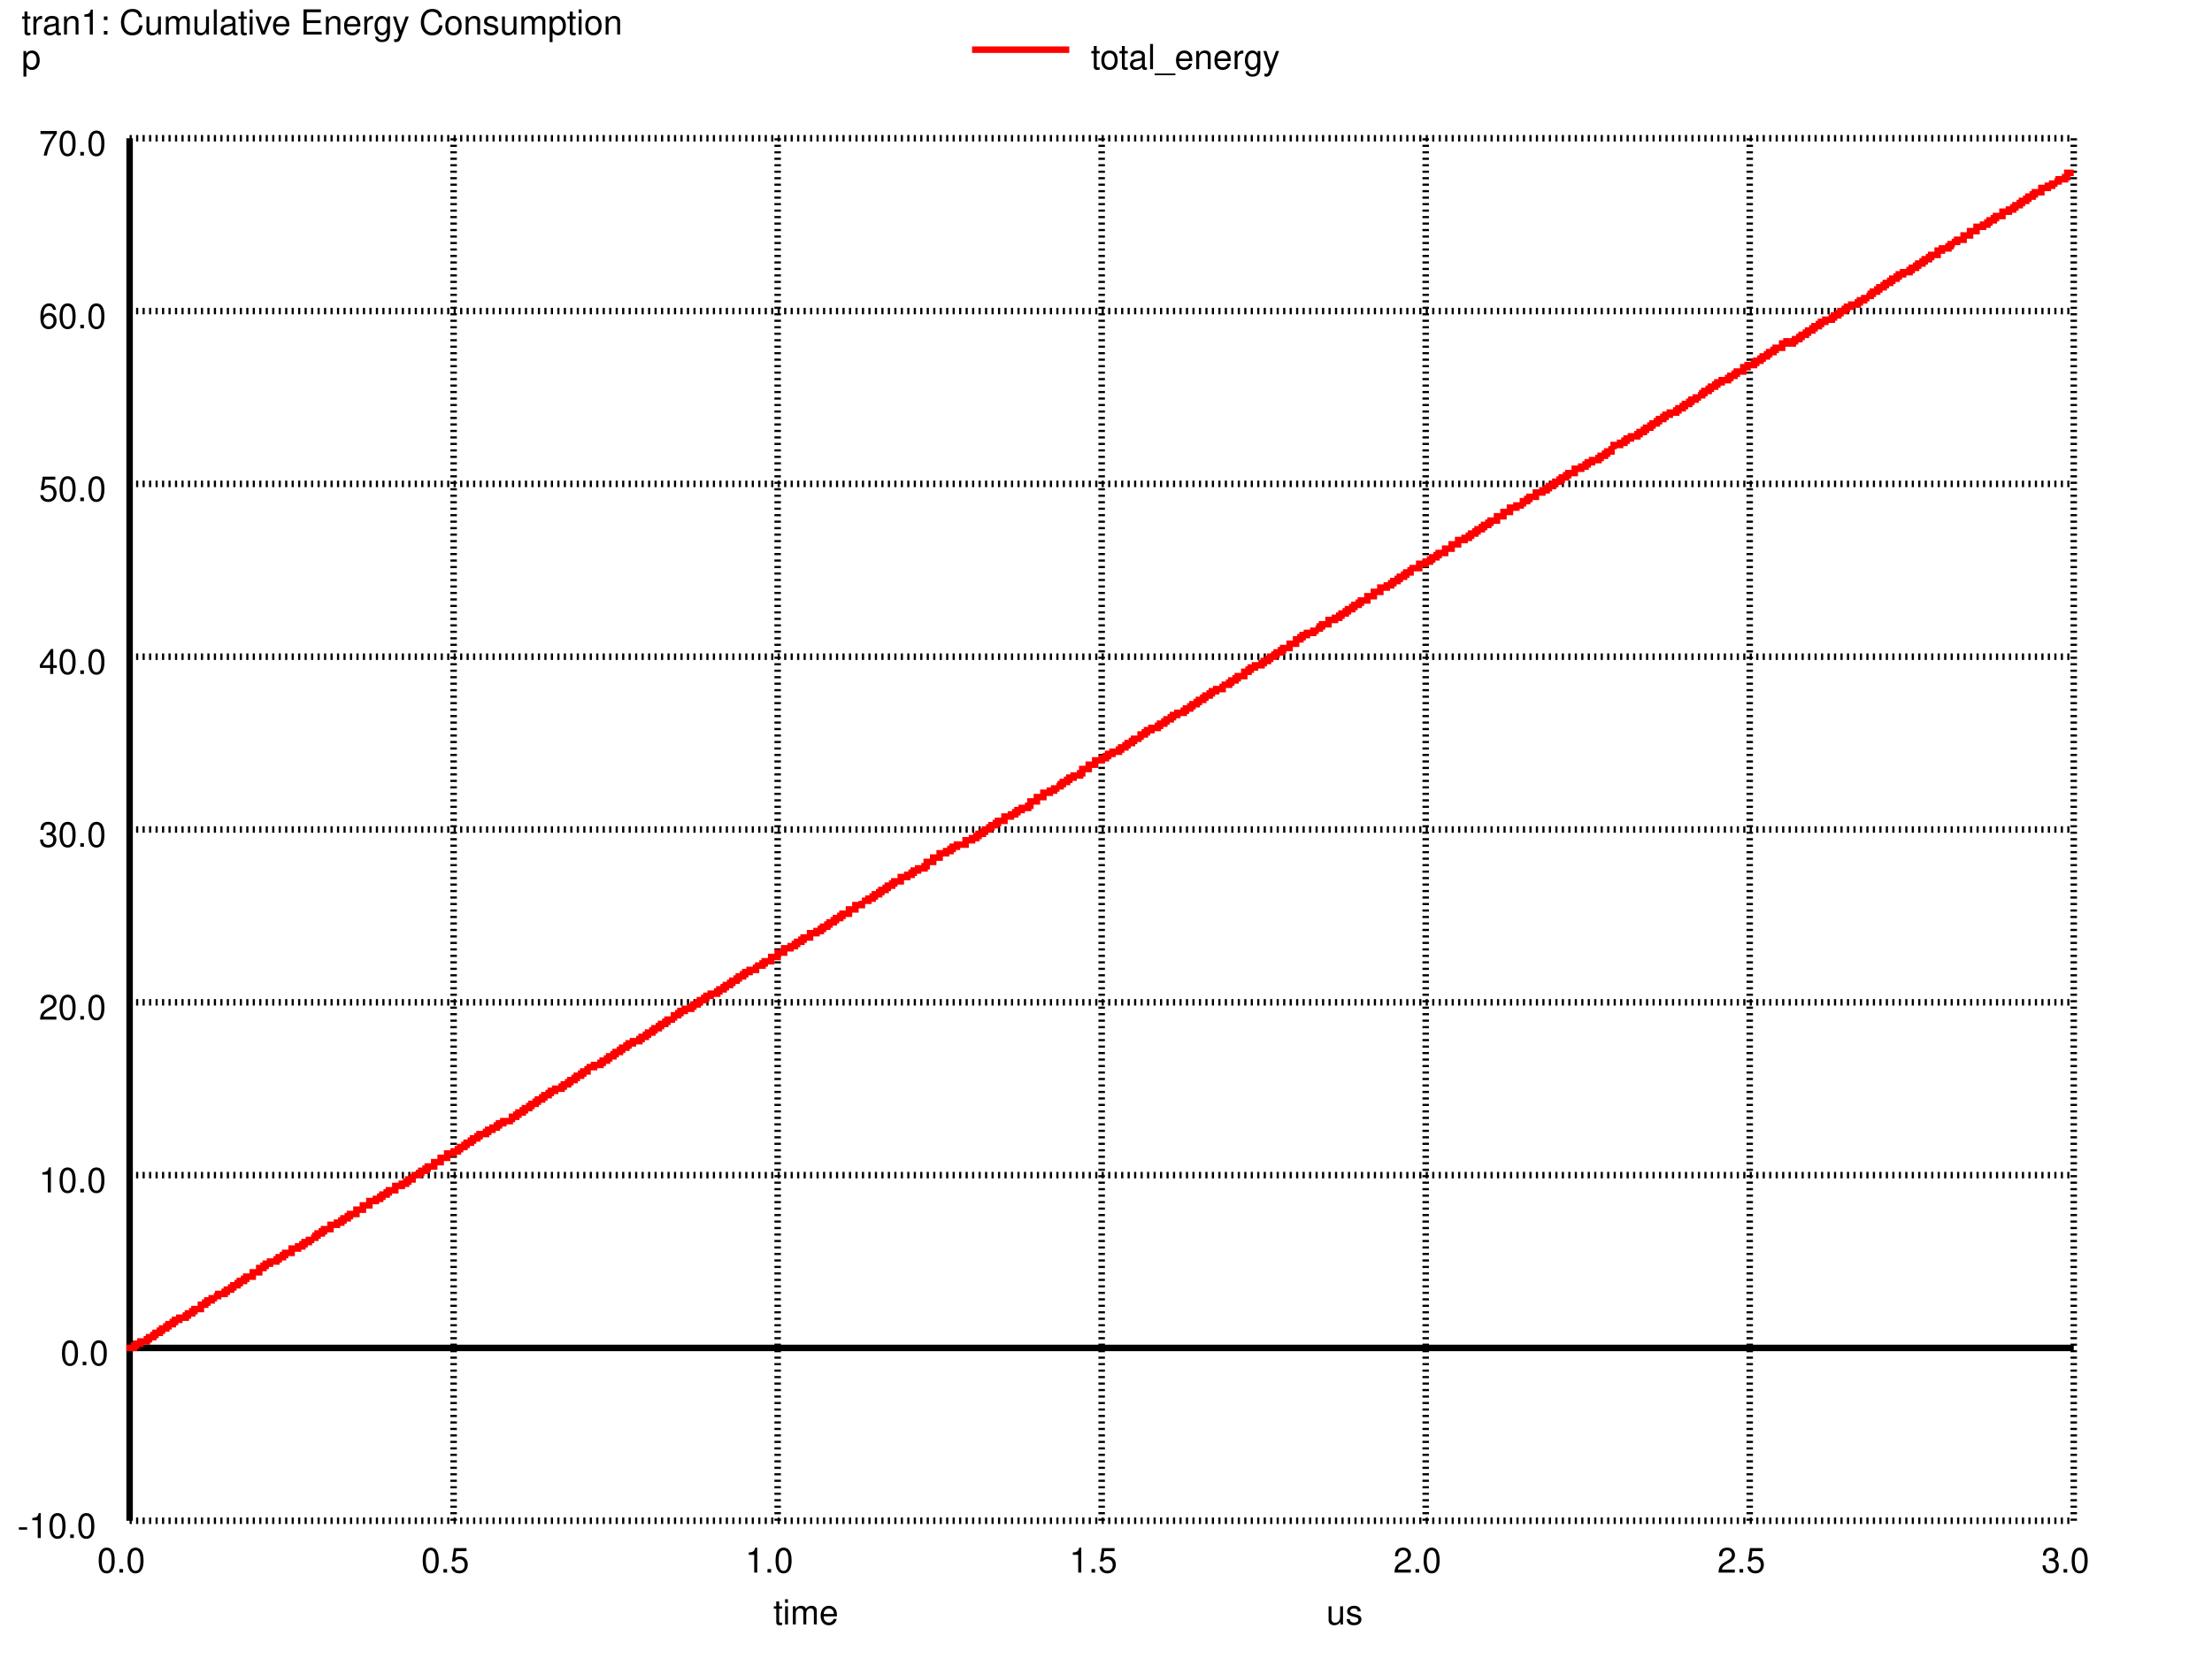
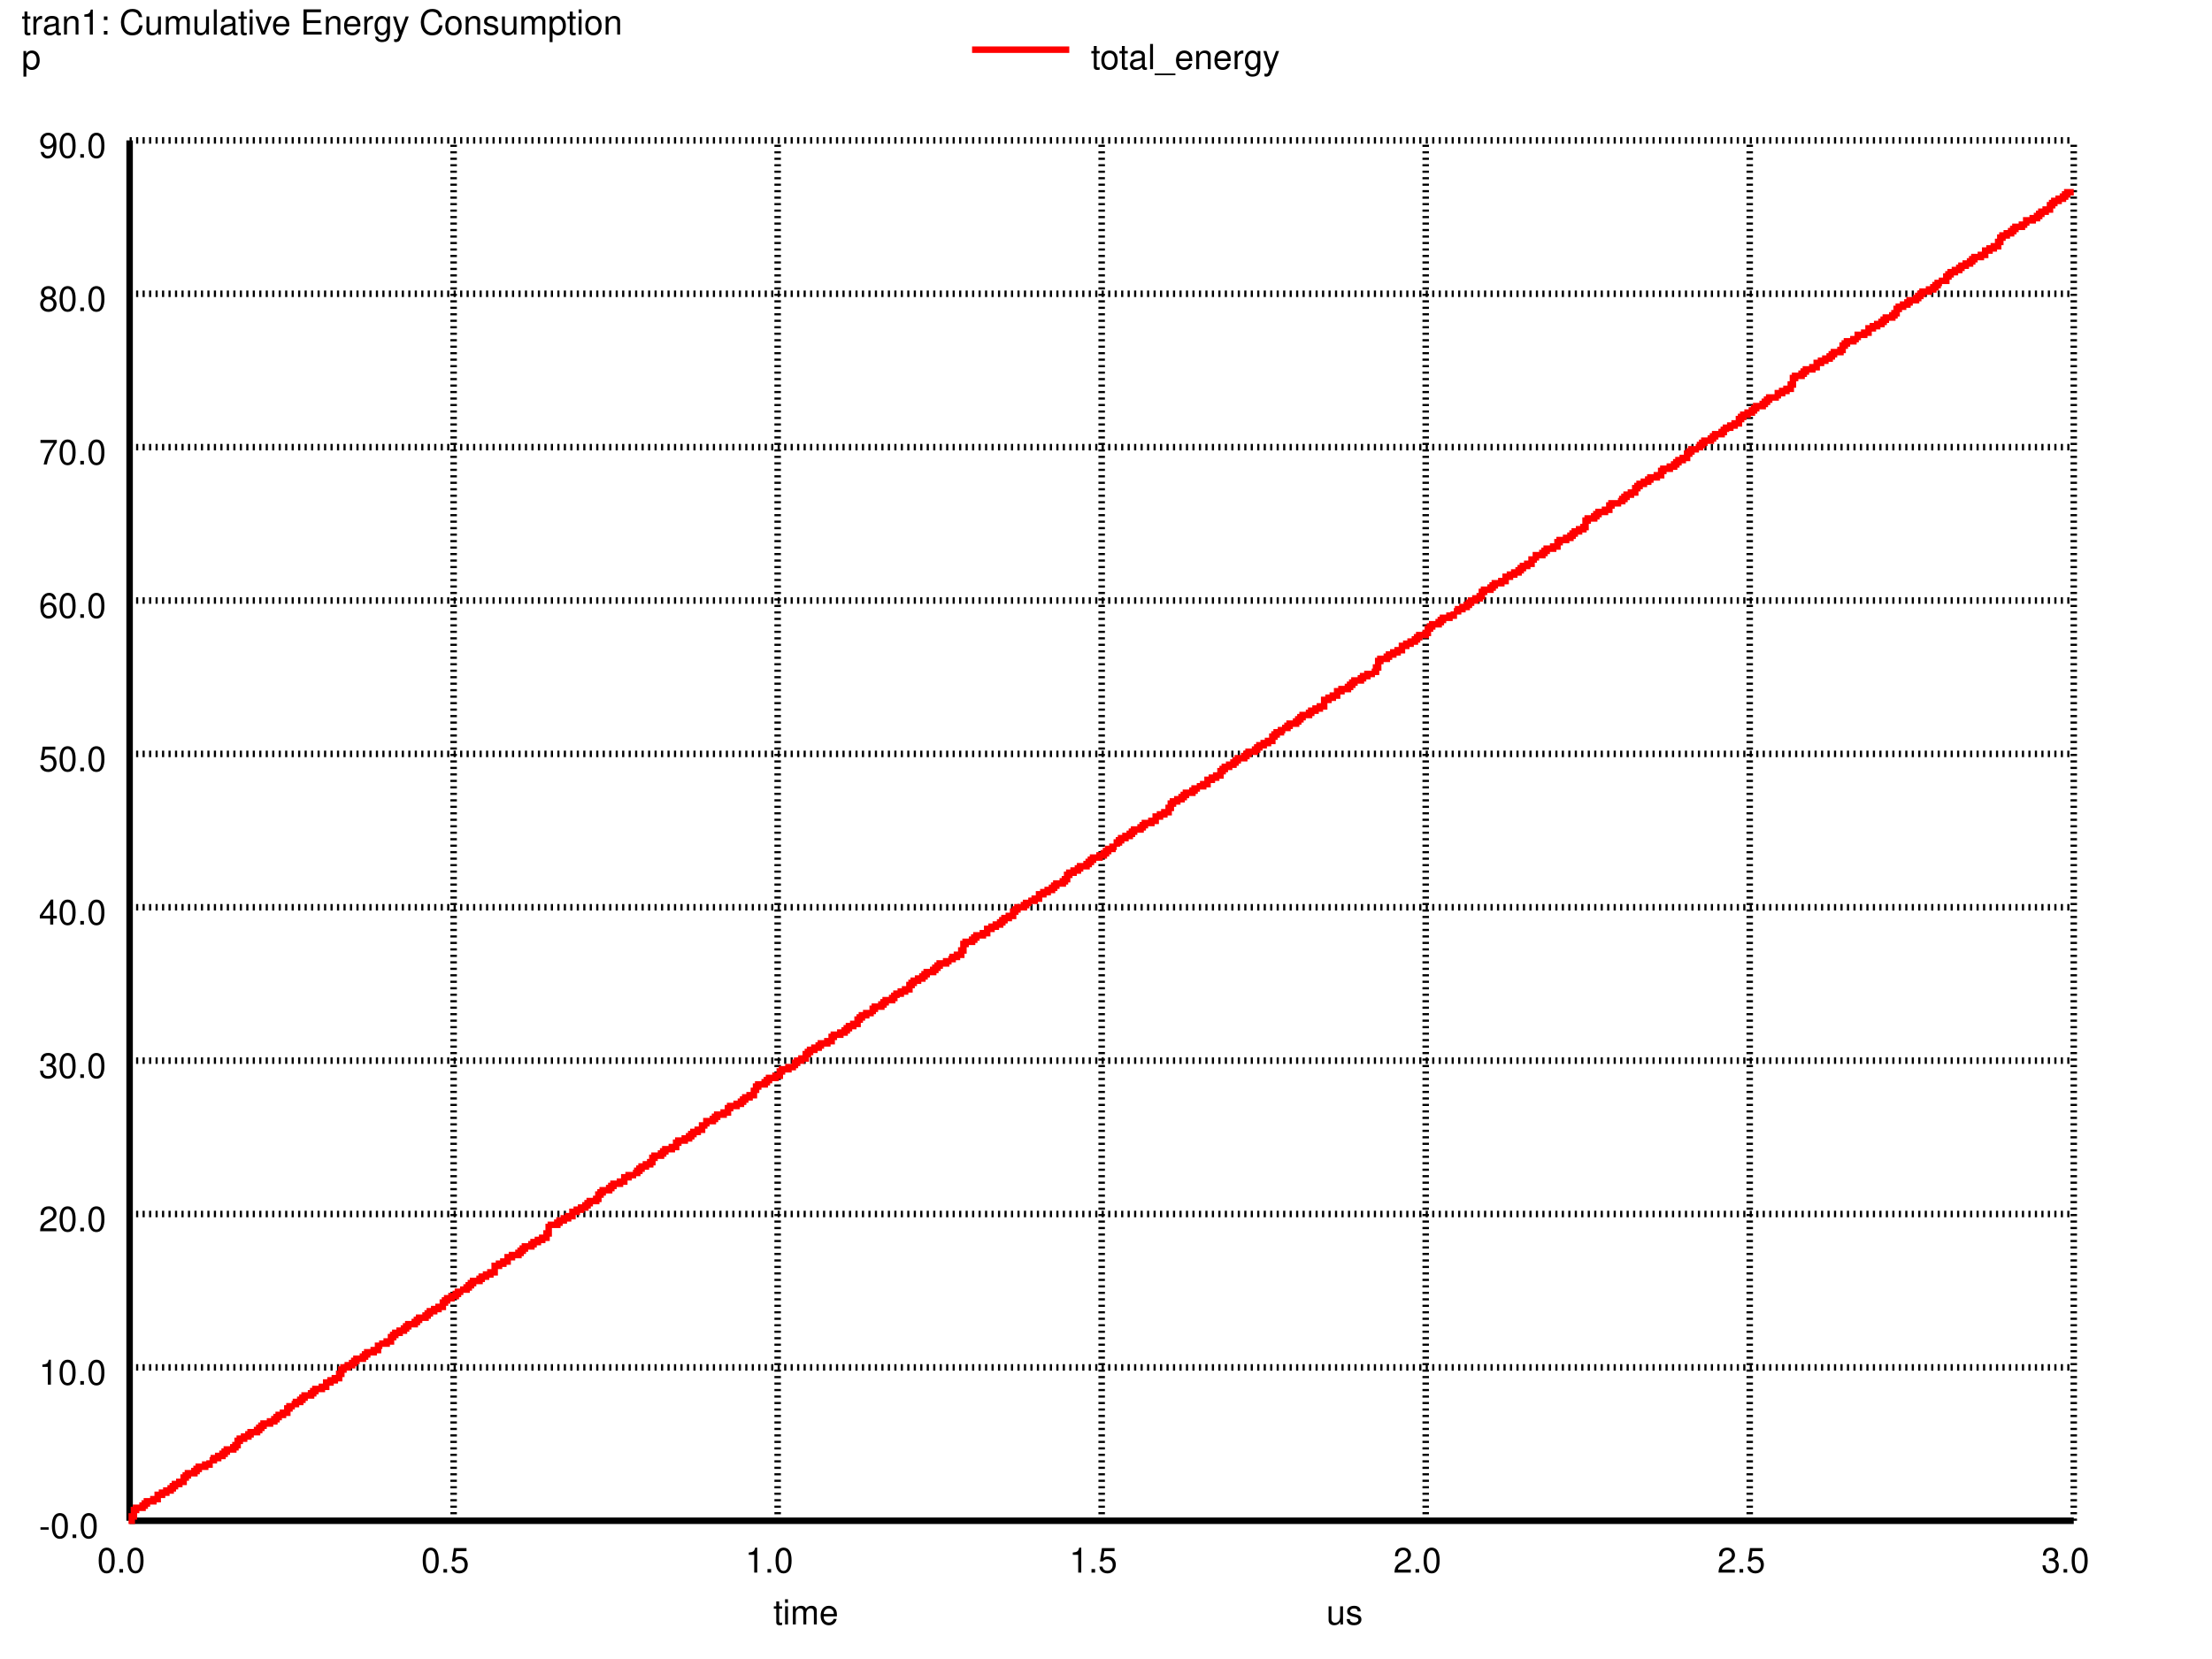
<svg xmlns="http://www.w3.org/2000/svg" version="1.1" width="100%" height="100%" viewBox="0 0 1024 768" style="fill: none; stroke-width: 3; font-family: Helvetica;  font: Helvetica; ">
  <rect x="0" y="0" width="1024" height="768" fill="white" stroke="none" />
  <text stroke="none" fill="black" font-size="16" x="358" y="752">
time
</text>
  <text stroke="none" fill="black" font-size="16" x="10" y="16">
tran1: Cumulative Energy Consumption
</text>
-   <path stroke="black" stroke-width="3" d="M60 704l0 -640" />
+   <path stroke="black" stroke-width="3" d="M60 704l0 -639" />
  <text stroke="none" fill="black" font-size="16" x="45" y="728">
0.0
</text>
-   <path stroke="black" stroke-width="3" stroke-dasharray="1,2" d="M210 704l0 -640" />
+   <path stroke="black" stroke-width="3" stroke-dasharray="1,2" d="M210 704l0 -639" />
  <text stroke="none" fill="black" font-size="16" x="195" y="728">
0.5
</text>
-   <path stroke="black" stroke-width="3" stroke-dasharray="1,2" d="M360 704l0 -640" />
+   <path stroke="black" stroke-width="3" stroke-dasharray="1,2" d="M360 704l0 -639" />
  <text stroke="none" fill="black" font-size="16" x="345" y="728">
1.0
</text>
-   <path stroke="black" stroke-width="3" stroke-dasharray="1,2" d="M510 704l0 -640" />
+   <path stroke="black" stroke-width="3" stroke-dasharray="1,2" d="M510 704l0 -639" />
  <text stroke="none" fill="black" font-size="16" x="495" y="728">
1.5
</text>
-   <path stroke="black" stroke-width="3" stroke-dasharray="1,2" d="M660 704l0 -640" />
+   <path stroke="black" stroke-width="3" stroke-dasharray="1,2" d="M660 704l0 -639" />
  <text stroke="none" fill="black" font-size="16" x="645" y="728">
2.0
</text>
-   <path stroke="black" stroke-width="3" stroke-dasharray="1,2" d="M810 704l0 -640" />
+   <path stroke="black" stroke-width="3" stroke-dasharray="1,2" d="M810 704l0 -639" />
  <text stroke="none" fill="black" font-size="16" x="795" y="728">
2.5
</text>
-   <path stroke="black" stroke-width="3" stroke-dasharray="1,2" d="M960 704l0 -640" />
+   <path stroke="black" stroke-width="3" stroke-dasharray="1,2" d="M960 704l0 -639" />
  <text stroke="none" fill="black" font-size="16" x="945" y="728">
3.0
</text>
  <text stroke="none" fill="black" font-size="16" x="614" y="752">
us
</text>
-   <path stroke="black" stroke-width="3" stroke-dasharray="1,2" d="M60 704l900 0" />
-   <text stroke="none" fill="black" font-size="16" x="8" y="712">
- -10.0
+   <path stroke="black" stroke-width="3" d="M60 704l900 0" />
+   <text stroke="none" fill="black" font-size="16" x="18" y="712">
+ -0.0
</text>
-   <path stroke="black" stroke-width="3" d="M60 624l900 0" />
-   <text stroke="none" fill="black" font-size="16" x="28" y="632">
- 0.0
- </text>
-   <path stroke="black" stroke-width="3" stroke-dasharray="1,2" d="M60 544l900 0" />
-   <text stroke="none" fill="black" font-size="16" x="18" y="552">
+   <path stroke="black" stroke-width="3" stroke-dasharray="1,2" d="M60 633l900 0" />
+   <text stroke="none" fill="black" font-size="16" x="18" y="641">
10.0
</text>
-   <path stroke="black" stroke-width="3" stroke-dasharray="1,2" d="M60 464l900 0" />
-   <text stroke="none" fill="black" font-size="16" x="18" y="472">
+   <path stroke="black" stroke-width="3" stroke-dasharray="1,2" d="M60 562l900 0" />
+   <text stroke="none" fill="black" font-size="16" x="18" y="570">
20.0
</text>
-   <path stroke="black" stroke-width="3" stroke-dasharray="1,2" d="M60 384l900 0" />
-   <text stroke="none" fill="black" font-size="16" x="18" y="392">
+   <path stroke="black" stroke-width="3" stroke-dasharray="1,2" d="M60 491l900 0" />
+   <text stroke="none" fill="black" font-size="16" x="18" y="499">
30.0
</text>
-   <path stroke="black" stroke-width="3" stroke-dasharray="1,2" d="M60 304l900 0" />
-   <text stroke="none" fill="black" font-size="16" x="18" y="312">
+   <path stroke="black" stroke-width="3" stroke-dasharray="1,2" d="M60 420l900 0" />
+   <text stroke="none" fill="black" font-size="16" x="18" y="428">
40.0
</text>
-   <path stroke="black" stroke-width="3" stroke-dasharray="1,2" d="M60 224l900 0" />
-   <text stroke="none" fill="black" font-size="16" x="18" y="232">
+   <path stroke="black" stroke-width="3" stroke-dasharray="1,2" d="M60 349l900 0" />
+   <text stroke="none" fill="black" font-size="16" x="18" y="357">
50.0
</text>
-   <path stroke="black" stroke-width="3" stroke-dasharray="1,2" d="M60 144l900 0" />
-   <text stroke="none" fill="black" font-size="16" x="18" y="152">
+   <path stroke="black" stroke-width="3" stroke-dasharray="1,2" d="M60 278l900 0" />
+   <text stroke="none" fill="black" font-size="16" x="18" y="286">
60.0
</text>
-   <path stroke="black" stroke-width="3" stroke-dasharray="1,2" d="M60 64l900 0" />
-   <text stroke="none" fill="black" font-size="16" x="18" y="72">
+   <path stroke="black" stroke-width="3" stroke-dasharray="1,2" d="M60 207l900 0" />
+   <text stroke="none" fill="black" font-size="16" x="18" y="215">
70.0
+ </text>
+   <path stroke="black" stroke-width="3" stroke-dasharray="1,2" d="M60 136l900 0" />
+   <text stroke="none" fill="black" font-size="16" x="18" y="144">
+ 80.0
+ </text>
+   <path stroke="black" stroke-width="3" stroke-dasharray="1,2" d="M60 65l900 0" />
+   <text stroke="none" fill="black" font-size="16" x="18" y="73">
+ 90.0
</text>
  <text stroke="none" fill="black" font-size="16" x="10" y="32">
p     
</text>
  <path stroke="red" d="M450 23l45 0" />
  <text stroke="none" fill="black" font-size="16" x="505" y="32">
total_energy
</text>
-   <path stroke="red" d="M60 625l0 -1 2 0 0 -1 1 0 0 -1 2 0 0 -1 3 0 0 -1 1 0 0 -1 2 0 0 -1 1 0 0 -1 2 0 0 -1 1 0 0 -1 2 0 0 -1 1 0 0 -1 2 0 0 -1 1 0 0 -1 2 0 0 -1 3 0 0 -1 1 0 0 -1 2 0 0 -1 1 0 0 -1 3 0 0 -2 2 0 0 -1 1 0 0 -1 2 0 0 -1 1 0 0 -1" />
-   <path stroke="red" d="M99 600l2 0 0 -1 3 0 0 -1 1 0 0 -1 2 0 0 -1 1 0 0 -1 2 0 0 -1 1 0 0 -1 2 0 0 -1 1 0 0 -1 3 0 0 -2 3 0 0 -2 2 0 0 -1 1 0 0 -1 2 0 0 -1 3 0 0 -1 1 0 0 -1 2 0 0 -1 1 0 0 -1 3 0 0 -2 3 0 0 -1 2 0 0 -1 1 0 0 -1 2 0 0 -1 1 0 0 -1" />
-   <path stroke="red" d="M144 573l2 0 0 -1 1 0 0 -1 2 0 0 -1 1 0 0 -1 3 0 0 -2 3 0 0 -1 2 0 0 -1 1 0 0 -1 2 0 0 -1 1 0 0 -1 3 0 0 -2 3 0 0 -2 3 0 0 -2 3 0 0 -1 2 0 0 -1 1 0 0 -1 2 0 0 -1 1 0 0 -1 3 0 0 -2 3 0 0 -1 2 0 0 -1 1 0 0 -1 2 0 0 -1 1 0" />
-   <path stroke="red" d="M192 545l0 -1 2 0 0 -1 1 0 0 -1 2 0 0 -1 1 0 0 -1 3 0 0 -2 3 0 0 -2 3 0 0 -2 3 0 0 -1 2 0 0 -1 1 0 0 -1 2 0 0 -1 1 0 0 -1 2 0 0 -1 1 0 0 -1 2 0 0 -1 1 0 0 -1 3 0 0 -1 1 0 0 -1 2 0 0 -1 2 0 0 -1 1 0 0 -1 2 0 0 -1 3 0 0 -1" />
-   <path stroke="red" d="M236 518l1 0 0 -1 2 0 0 -1 1 0 0 -1 2 0 0 -1 1 0 0 -1 2 0 0 -1 1 0 0 -1 2 0 0 -1 1 0 0 -1 2 0 0 -1 1 0 0 -1 2 0 0 -1 1 0 0 -1 2 0 0 -1 3 0 0 -1 1 0 0 -1 2 0 0 -1 1 0 0 -1 2 0 0 -1 1 0 0 -1 2 0 0 -1 1 0 0 -1 2 0 0 -1 1 0" />
-   <path stroke="red" d="M273 495l0 -1 2 0 0 -1 3 0 0 -1 1 0 0 -1 2 0 0 -1 1 0 0 -1 2 0 0 -1 1 0 0 -1 2 0 0 -1 1 0 0 -1 2 0 0 -1 1 0 0 -1 2 0 0 -1 3 0 0 -1 1 0 0 -1 2 0 0 -1 1 0 0 -1 2 0 0 -1 1 0 0 -1 2 0 0 -1 1 0 0 -1 2 0 0 -1 1 0 0 -1 2 0 0 -1" />
-   <path stroke="red" d="M311 471l1 0 0 -1 2 0 0 -1 1 0 0 -1 2 0 0 -1 3 0 0 -1 1 0 0 -1 2 0 0 -1 1 0 0 -1 2 0 0 -1 1 0 0 -1 2 0 0 -1 3 0 0 -1 1 0 0 -1 2 0 0 -1 1 0 0 -1 2 0 0 -1 1 0 0 -1 2 0 0 -1 1 0 0 -1 2 0 0 -1 1 0 0 -1 2 0 0 -1 3 0 0 -1 1 0" />
-   <path stroke="red" d="M351 448l0 -1 2 0 0 -1 1 0 0 -1 3 0 0 -2 3 0 0 -2 3 0 0 -2 3 0 0 -1 2 0 0 -1 1 0 0 -1 2 0 0 -1 1 0 0 -1 3 0 0 -2 3 0 0 -1 2 0 0 -1 1 0 0 -1 2 0 0 -1 1 0 0 -1 2 0 0 -1 1 0 0 -1 2 0 0 -1 1 0 0 -1 3 0 0 -2 3 0 0 -2 3 0 0 -2" />
-   <path stroke="red" d="M399 417l3 0 0 -1 2 0 0 -1 1 0 0 -1 2 0 0 -1 1 0 0 -1 2 0 0 -1 1 0 0 -1 2 0 0 -1 1 0 0 -1 3 0 0 -2 3 0 0 -1 2 0 0 -1 1 0 0 -1 2 0 0 -1 3 0 0 -1 1 0 0 -2 3 0 0 -2 3 0 0 -2 3 0 0 -1 2 0 0 -1 1 0 0 -1 2 0 0 -1 1 0M444 392l0 -1" />
-   <path stroke="red" d="M444 391l3 0 0 -2 3 0 0 -1 2 0 0 -1 1 0 0 -1 2 0 0 -1 1 0 0 -1 2 0 0 -1 1 0 0 -1 2 0 0 -1 1 0 0 -1 3 0 0 -2 3 0 0 -1 2 0 0 -1 1 0 0 -1 2 0 0 -1 1 0 0 -1M474 374l2 0 0 -1 1 0 0 -2 3 0 0 -2 3 0 0 -2 3 0 0 -1 2 0 0 -1 1 0 0 -1" />
-   <path stroke="red" d="M489 364l2 0 0 -1 1 0 0 -1 2 0 0 -1 1 0 0 -1 2 0 0 -1 1 0 0 -1M498 359l2 0 0 -1 1 0 0 -2 3 0 0 -2 3 0 0 -2 3 0 0 -1 2 0 0 -1 1 0 0 -1 2 0 0 -1 1 0 0 -1M516 348l2 0 0 -1 1 0 0 -1 2 0 0 -1 1 0 0 -1 2 0 0 -1 1 0 0 -1 2 0 0 -1" />
-   <path stroke="red" d="M527 341l1 0 0 -1 2 0 0 -1 1 0 0 -1 2 0 0 -1 3 0 0 -1 1 0 0 -1 2 0 0 -1 1 0 0 -1 2 0 0 -1 1 0 0 -1 2 0 0 -1 3 0 0 -1 1 0 0 -1 2 0 0 -1 1 0 0 -1 2 0 0 -1 1 0 0 -1 2 0 0 -1 1 0 0 -1 2 0 0 -1 1 0 0 -1 2 0 0 -1 3 0 0 -1 1 0" />
-   <path stroke="red" d="M567 318l0 -1 2 0 0 -1 1 0 0 -1 2 0 0 -1 1 0 0 -1 3 0 0 -2 2 0 0 -1 1 0 0 -1 2 0 0 -1 3 0 0 -1 1 0 0 -1 2 0 0 -1 1 0 0 -1 2 0 0 -1 1 0 0 -1 2 0 0 -1 1 0 0 -1 3 0 0 -2 3 0 0 -2 2 0 0 -1 1 0 0 -1 2 0 0 -1 3 0 0 -1 1 0 0 -1" />
-   <path stroke="red" d="M609 291l2 0 0 -1 1 0 0 -1 3 0 0 -2 3 0 0 -1 2 0 0 -1 1 0 0 -1 2 0 0 -1 1 0 0 -1 2 0 0 -1 1 0 0 -1 2 0 0 -1 1 0 0 -1 3 0 0 -2 3 0 0 -2 3 0 0 -2 3 0 0 -1 2 0 0 -1 1 0 0 -1 2 0 0 -1 1 0 0 -1 2 0 0 -1 1 0 0 -1 2 0 0 -1 1 0" />
-   <path stroke="red" d="M654 264l0 -1 3 0 0 -2 3 0 0 -1 2 0 0 -1 1 0 0 -1 2 0 0 -1 1 0 0 -1 3 0 0 -2 3 0 0 -2 3 0 0 -2 3 0 0 -1 2 0 0 -1 1 0 0 -1 2 0 0 -1 1 0 0 -1 2 0 0 -1 1 0 0 -1 2 0 0 -1 1 0 0 -1 3 0 0 -2 3 0 0 -2 3 0 0 -2 3 0 0 -1 2 0 0 -1" />
-   <path stroke="red" d="M704 233l1 0 0 -1 2 0 0 -1 1 0 0 -1 3 0 0 -2 3 0 0 -1 2 0 0 -1 1 0 0 -1 2 0 0 -1 1 0 0 -1 2 0 0 -1 1 0 0 -1 2 0 0 -1 1 0 0 -1 3 0 0 -2 3 0 0 -1 2 0 0 -1 1 0 0 -1 2 0 0 -1 3 0 0 -1 1 0 0 -1 2 0 0 -1 1 0 0 -1 2 0 0 -1 1 0" />
-   <path stroke="red" d="M747 208l0 -2 3 0 0 -1 2 0 0 -1 1 0 0 -1 2 0 0 -1 3 0 0 -1 1 0 0 -1 2 0 0 -1 1 0 0 -1 2 0 0 -1 1 0 0 -1 2 0 0 -1 1 0 0 -1 2 0 0 -1 1 0 0 -1 2 0 0 -1 3 0 0 -1 1 0 0 -1 2 0 0 -1 1 0 0 -1 2 0 0 -1 1 0 0 -1 2 0 0 -1 1 0 0 -1" />
-   <path stroke="red" d="M786 183l2 0 0 -1 1 0 0 -1 2 0 0 -1 1 0 0 -1 2 0 0 -1 1 0 0 -1 2 0 0 -1 3 0 0 -1 1 0 0 -1 2 0 0 -1 1 0 0 -1 3 0 0 -2 2 0 0 -1 3 0 0 -1 1 0 0 -1 2 0 0 -1 1 0 0 -1 2 0 0 -1 1 0 0 -1 2 0 0 -1 1 0 0 -1 3 0 0 -2 2 0 0 -1 1 0" />
-   <path stroke="red" d="M828 159l0 -1M828 159l2 0 0 -1 1 0 0 -1 2 0 0 -1 1 0 0 -1 2 0 0 -1 1 0 0 -1 2 0 0 -1 1 0 0 -1 2 0 0 -1 1 0 0 -1 2 0 0 -1 3 0 0 -1 1 0 0 -1 2 0 0 -1 1 0 0 -1 2 0 0 -1 1 0 0 -1 2 0 0 -1 3 0 0 -1 1 0 0 -1 2 0 0 -1 1 0 0 -1" />
-   <path stroke="red" d="M864 137l2 0 0 -1 1 0 0 -1 2 0 0 -1 1 0 0 -1 2 0 0 -1 1 0 0 -1 2 0 0 -1 1 0 0 -1 2 0 0 -1 1 0 0 -1 2 0 0 -1 3 0 0 -1 1 0 0 -1 2 0 0 -1 1 0 0 -1 2 0 0 -1 1 0 0 -1 2 0 0 -1 1 0 0 -1 3 0 0 -2 2 0 0 -1 3 0 0 -1 1 0 0 -1 2 0" />
-   <path stroke="red" d="M905 113l0 -1 1 0 0 -1 3 0 0 -2 3 0 0 -2 3 0 0 -2 3 0 0 -1 2 0 0 -1 1 0 0 -1 2 0 0 -1 1 0 0 -1 3 0 0 -2 3 0 0 -1 2 0 0 -1 1 0 0 -1 2 0 0 -1 1 0 0 -1 2 0 0 -1 1 0 0 -1 2 0 0 -1 1 0 0 -1 3 0 0 -2 3 0 0 -1 2 0 0 -1 1 0 0 -1" />
-   <path stroke="red" d="M951 84l2 0 0 -1 1 0 0 -1M954 83l2 0 0 -1 1 0 0 -2 3 0" />
+   <path stroke="red" d="M60 704l1 0 0 -2 1 0 0 -3 1 0 0 -1 3 0 0 -1 1 0 0 -1 1 0 0 -1 3 0 0 -1 2 0 0 -2 2 0 0 -1 2 0 0 -1 2 0 0 -1 1 0 0 -1 1 0 0 -1 2 0 0 -1 1 0M84 687l0 -1 1 0 0 -2 1 0 0 -1 1 0 0 -1 3 0 0 -1 1 0 0 -1 1 0 0 -1 3 0 0 -1 2 0 0 -2" />
+   <path stroke="red" d="M97 676l2 0 0 -1 2 0 0 -1 2 0 0 -1 1 0 0 -1 1 0 0 -1 3 0 0 -1 1 0 0 -1 1 0 0 -2 1 0 0 -1 2 0 0 -1 2 0 0 -1 1 0 0 -1 3 0 0 -1 1 0 0 -1 1 0 0 -1 1 0 0 -1 3 0 0 -1 2 0 0 -1 1 0 0 -1 1 0 0 -1 2 0 0 -1 2 0 0 -2 1 0 0 -1 1 0 0 -1" />
+   <path stroke="red" d="M135 650l2 0 0 -1 2 0 0 -1 1 0 0 -1 1 0 0 -1 3 0 0 -1 1 0 0 -1 1 0 0 -1 3 0 0 -1 2 0 0 -2 2 0 0 -1 2 0 0 -1 2 0 0 -2 1 0 0 -2 1 0 0 -1 2 0 0 -1 2 0 0 -1 1 0 0 -1 1 0 0 -1 3 0 0 -1 1 0 0 -1 1 0 0 -1 3 0 0 -1 2 0 0 -2 2 0" />
+   <path stroke="red" d="M177 623l0 -1 2 0 0 -1 2 0 0 -2 1 0 0 -1 1 0 0 -1 2 0 0 -1 2 0 0 -1 1 0 0 -1 1 0 0 -1 3 0 0 -1 1 0 0 -1 1 0 0 -1 3 0 0 -1 1 0 0 -1 1 0 0 -1 2 0 0 -1 2 0 0 -1 2 0 0 -2 1 0 0 -1 1 0 0 -1 2 0 0 -1 2 0 0 -1 1 0 0 -1 1 0 0 -1" />
+   <path stroke="red" d="M213 597l3 0 0 -1 1 0 0 -1 1 0 0 -1 1 0 0 -1 3 0 0 -1 1 0 0 -1 2 0 0 -1 2 0 0 -1 2 0 0 -3 2 0 0 -1 2 0 0 -1 2 0 0 -2 2 0 0 -1 3 0 0 -1 1 0 0 -1 1 0 0 -1 1 0 0 -1 3 0 0 -1 1 0 0 -1 2 0 0 -1 2 0 0 -1 2 0 0 -2 1 0 0 -3 1 0" />
+   <path stroke="red" d="M255 568l0 -1 3 0 0 -1 1 0 0 -1 2 0 0 -1 2 0 0 -1 2 0 0 -2 2 0 0 -1 2 0 0 -1 1 0M270 560l0 -1 1 0 0 -1 1 0 0 -1 1 0 0 -1 3 0 0 -1 1 0 0 -2 1 0 0 -1 1 0 0 -1 3 0 0 -1 1 0 0 -1 1 0 0 -1 3 0 0 -1 2 0 0 -2 2 0 0 -1 2 0 0 -1" />
+   <path stroke="red" d="M293 543l2 0 0 -1 1 0 0 -1 1 0 0 -1 2 0 0 -1 1 0M300 540l0 -1 1 0 0 -1 1 0 0 -2 1 0 0 -1 3 0 0 -1 1 0 0 -1 1 0 0 -1 3 0 0 -1 2 0 0 -2 1 0 0 -1 1 0M315 529l0 -1 2 0 0 -1 2 0 0 -1 1 0 0 -1 1 0 0 -1 2 0 0 -1 2 0 0 -2 1 0 0 -1" />
+   <path stroke="red" d="M326 520l1 0 0 -1 3 0 0 -1 1 0 0 -1 1 0 0 -1 3 0 0 -1 2 0 0 -2 1 0 0 -1 3 0 0 -1 2 0 0 -1 1 0 0 -1 1 0 0 -1 2 0 0 -1 2 0 0 -2 1 0M350 506l0 -3 1 0 0 -1 3 0 0 -1 1 0 0 -1 1 0 0 -1 3 0 0 -1 2 0 0 -2 1 0 0 -1 3 0 0 -1 2 0 0 -1" />
+   <path stroke="red" d="M367 493l1 0 0 -1 1 0 0 -1 2 0 0 -1 2 0 0 -2 1 0 0 -1 1 0 0 -1 2 0 0 -1 1 0M378 486l0 -1 1 0 0 -1 1 0 0 -1 3 0 0 -1 2 0 0 -2 1 0 0 -1 3 0 0 -1 2 0 0 -1 1 0 0 -1 1 0 0 -1 2 0 0 -1 2 0 0 -2 1 0 0 -1 1 0 0 -1 2 0 0 -1 2 0 0 -1" />
+   <path stroke="red" d="M403 468l1 0 0 -1 1 0 0 -1 3 0 0 -1 1 0 0 -1 1 0 0 -1 3 0 0 -1 1 0 0 -1 1 0M415 462l0 -2 2 0 0 -1 2 0 0 -1 2 0 0 -2 1 0 0 -1 1 0 0 -1 2 0 0 -1 2 0 0 -1 1 0 0 -1 1 0 0 -1 3 0 0 -1 1 0 0 -1 1 0 0 -1 1 0 0 -1 3 0 0 -1 1 0 0 -1" />
+   <path stroke="red" d="M439 444l2 0 0 -1 2 0 0 -1 2 0 0 -2 1 0 0 -3 1 0 0 -1 3 0 0 -1 1 0 0 -1 1 0 0 -1 3 0 0 -1 2 0 0 -2 2 0 0 -1 2 0 0 -1 2 0 0 -1 1 0 0 -1 1 0 0 -1 2 0 0 -1 1 0M468 425l0 -1 1 0 0 -2 1 0 0 -1 1 0 0 -1 3 0 0 -1 1 0 0 -1 1 0 0 -1" />
+   <path stroke="red" d="M476 417l3 0 0 -1 2 0 0 -2 2 0 0 -1 2 0 0 -1 2 0 0 -1 1 0 0 -1 1 0 0 -1 3 0 0 -1 1 0 0 -1 1 0 0 -2 1 0 0 -1 2 0 0 -1 2 0 0 -1 1 0 0 -1 3 0 0 -1 1 0 0 -1 1 0 0 -1 1 0 0 -1 3 0 0 -1 2 0 0 -1 1 0 0 -1 1 0 0 -1 2 0 0 -1 2 0" />
+   <path stroke="red" d="M517 392l0 -2 1 0 0 -1 1 0 0 -1 2 0 0 -1 2 0 0 -1 1 0 0 -1 1 0 0 -1 3 0 0 -1 1 0 0 -1 1 0 0 -1 3 0 0 -1 2 0 0 -2 2 0 0 -1 2 0 0 -1 2 0 0 -2 1 0 0 -2 1 0 0 -1 2 0 0 -1 2 0 0 -1 1 0 0 -1 1 0 0 -1 3 0 0 -1 1 0 0 -1 1 0 0 -1" />
+   <path stroke="red" d="M554 364l3 0 0 -1 2 0 0 -2 2 0 0 -1 2 0 0 -1 2 0 0 -2 1 0 0 -1 1 0 0 -1 2 0 0 -1 2 0 0 -1 1 0 0 -1 1 0 0 -1 3 0 0 -1 1 0 0 -1 1 0 0 -1 3 0 0 -1 1 0 0 -1 1 0 0 -1 2 0 0 -1 2 0 0 -1 2 0 0 -2 1 0 0 -1 1 0 0 -1 2 0 0 -1 2 0" />
+   <path stroke="red" d="M595 338l0 -1 1 0 0 -1 1 0 0 -1 3 0 0 -1 1 0 0 -1 1 0 0 -1 1 0 0 -1 3 0 0 -1 1 0 0 -1 2 0 0 -1 2 0 0 -1 2 0 0 -3 2 0 0 -1 2 0 0 -1 2 0 0 -2 2 0 0 -1 3 0 0 -1 1 0 0 -1 1 0 0 -1 1 0 0 -1 3 0 0 -1 1 0 0 -1 2 0 0 -1 2 0 0 -1" />
+   <path stroke="red" d="M635 311l2 0 0 -2 1 0 0 -3 1 0 0 -1 3 0 0 -1 1 0 0 -1 2 0 0 -1 2 0 0 -1 2 0 0 -2 2 0 0 -1 2 0 0 -1 1 0M654 298l0 -1 1 0 0 -1 1 0 0 -1 1 0 0 -1 3 0 0 -1 1 0 0 -2 1 0 0 -1 1 0 0 -1 3 0 0 -1 1 0 0 -1 1 0 0 -1 3 0 0 -1 2 0 0 -2" />
+   <path stroke="red" d="M673 283l2 0 0 -1 2 0 0 -1 2 0 0 -1 1 0 0 -1 1 0 0 -1 2 0 0 -1 1 0M684 278l0 -1 1 0 0 -1 1 0 0 -2 1 0 0 -1 3 0 0 -1 1 0 0 -1 1 0 0 -1 3 0 0 -1 2 0 0 -2 2 0 0 -1 2 0 0 -1 2 0 0 -1 1 0 0 -1 1 0 0 -1 2 0 0 -1 2 0 0 -2 1 0 0 -1" />
+   <path stroke="red" d="M710 258l1 0 0 -1 3 0 0 -1 1 0 0 -1 1 0 0 -1 3 0 0 -1 2 0 0 -2 1 0 0 -1 1 0M723 251l0 -1 2 0 0 -1 2 0 0 -1 1 0 0 -1 1 0 0 -1 2 0 0 -1 2 0 0 -1 1 0 0 -3 1 0 0 -1 3 0 0 -1 1 0 0 -1 1 0 0 -1 3 0 0 -1 2 0 0 -2 1 0 0 -1 3 0 0 -1" />
+   <path stroke="red" d="M749 232l2 0 0 -1 1 0 0 -1 1 0 0 -1 2 0 0 -1 2 0 0 -2 1 0 0 -1 1 0 0 -1 2 0 0 -1 1 0M762 224l0 -1 1 0 0 -1 1 0 0 -1 3 0 0 -1 2 0 0 -2 1 0 0 -1 3 0 0 -1 2 0 0 -1 1 0 0 -1 1 0 0 -1 2 0 0 -1 2 0 0 -2 1 0 0 -1 1 0 0 -1 2 0 0 -1" />
+   <path stroke="red" d="M785 207l2 0 0 -1 1 0 0 -1 1 0 0 -1 3 0 0 -1 1 0 0 -1 1 0 0 -1 3 0 0 -1 1 0 0 -1 1 0M799 200l0 -2 2 0 0 -1 2 0 0 -1 2 0 0 -2 1 0 0 -1 1 0 0 -1 2 0 0 -1 2 0 0 -1 1 0 0 -1 1 0 0 -1 3 0 0 -1 1 0 0 -1 1 0 0 -1 1 0 0 -1 3 0 0 -1" />
+   <path stroke="red" d="M822 183l1 0 0 -1 2 0 0 -1 2 0 0 -1 2 0 0 -2 1 0 0 -3 1 0 0 -1 3 0 0 -1 1 0 0 -1 1 0 0 -1 1 0M837 172l0 -1 2 0 0 -1 2 0 0 -2 2 0 0 -1 2 0 0 -1 2 0 0 -1 1 0 0 -1 1 0 0 -1 3 0 0 -1 1 0 0 -2 1 0 0 -1 1 0 0 -1 3 0 0 -1 1 0 0 -1" />
+   <path stroke="red" d="M859 156l1 0 0 -1 3 0 0 -1 2 0 0 -2 2 0 0 -1 2 0 0 -1 2 0 0 -1 1 0 0 -1 1 0 0 -1 3 0 0 -1 1 0 0 -1 1 0 0 -2 1 0 0 -1 2 0 0 -1 2 0 0 -1 1 0 0 -1 3 0 0 -1 1 0 0 -1 1 0 0 -1 1 0 0 -1 3 0 0 -1 2 0 0 -1 1 0 0 -1 1 0 0 -1 2 0" />
+   <path stroke="red" d="M899 131l0 -1 2 0 0 -2 1 0 0 -1 1 0 0 -1 2 0 0 -1 2 0 0 -1 1 0 0 -1 2 0 0 -1 2 0 0 -1 1 0 0 -1 1 0 0 -1 3 0 0 -1 2 0 0 -2 2 0 0 -1 2 0 0 -1 2 0 0 -2 1 0 0 -2 1 0 0 -1 2 0 0 -1 2 0 0 -1 1 0 0 -1 1 0 0 -1 3 0 0 -1 1 0 0 -1" />
+   <path stroke="red" d="M937 103l1 0 0 -1 3 0 0 -1 2 0 0 -1 1 0 0 -1 1 0 0 -1 2 0 0 -1 2 0 0 -2 1 0 0 -1 1 0 0 -1 2 0 0 -1 2 0 0 -1 1 0 0 -1 1 0 0 -1 3 0" />
</svg>
